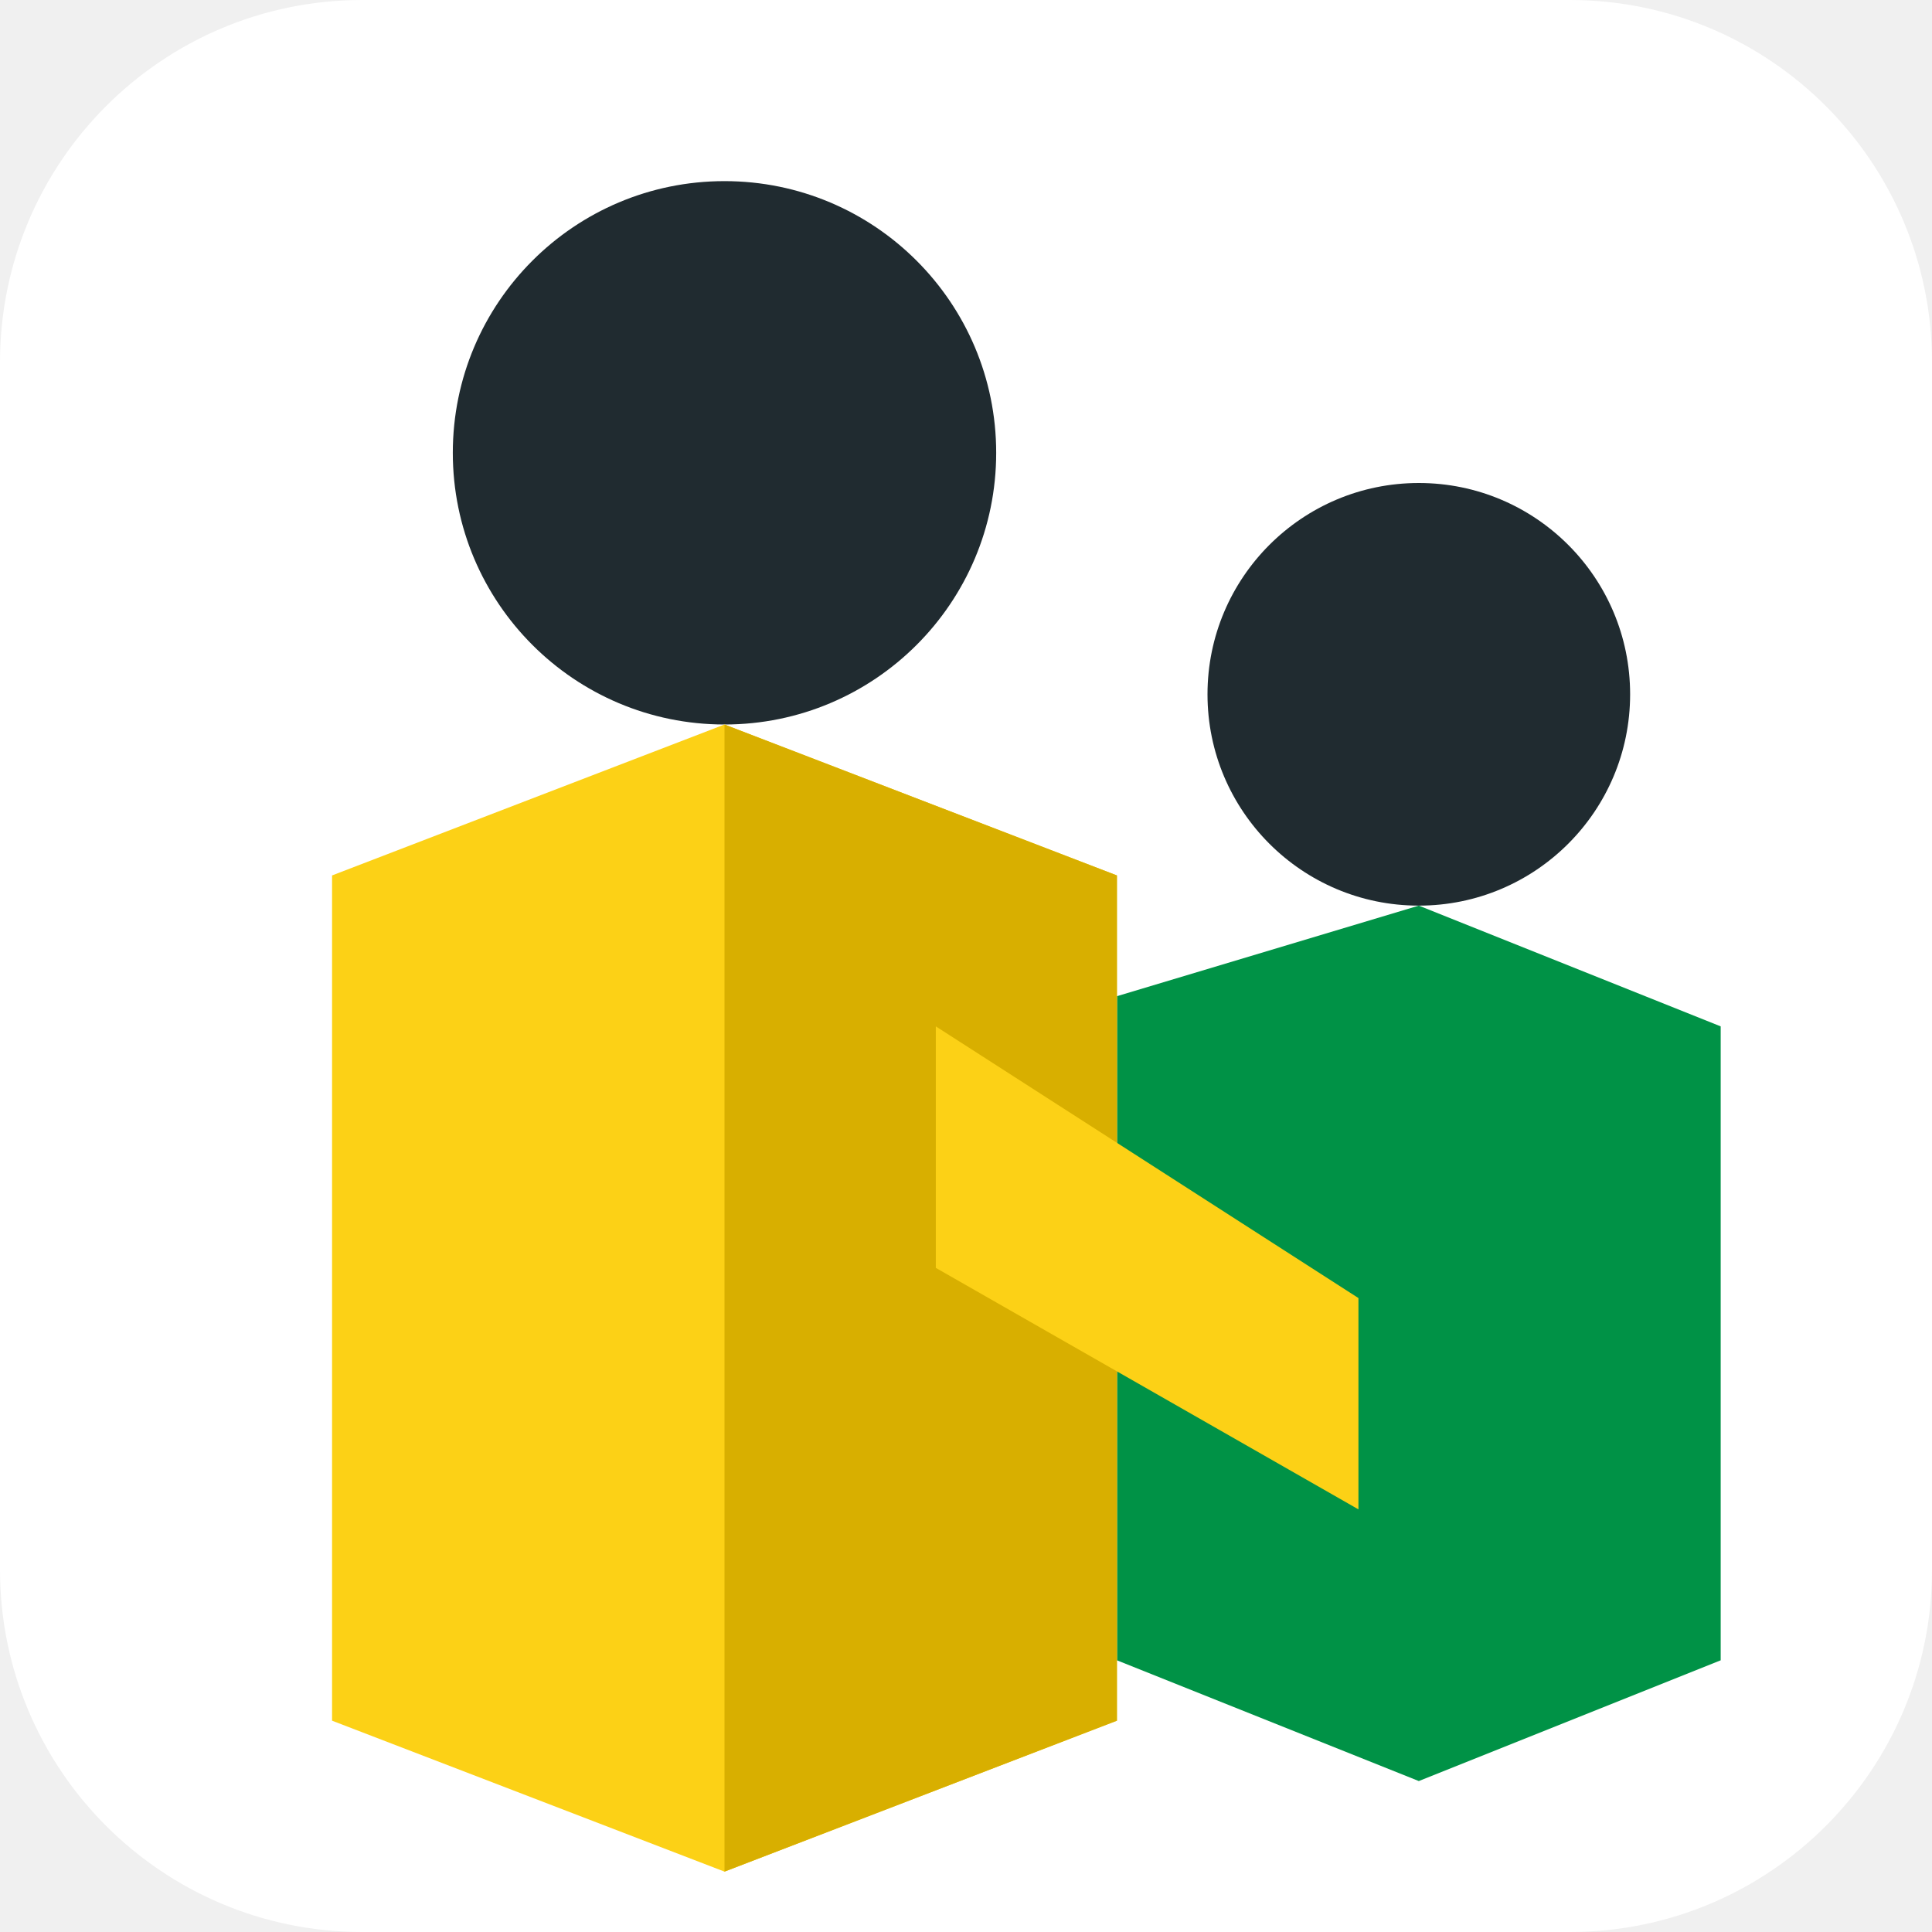
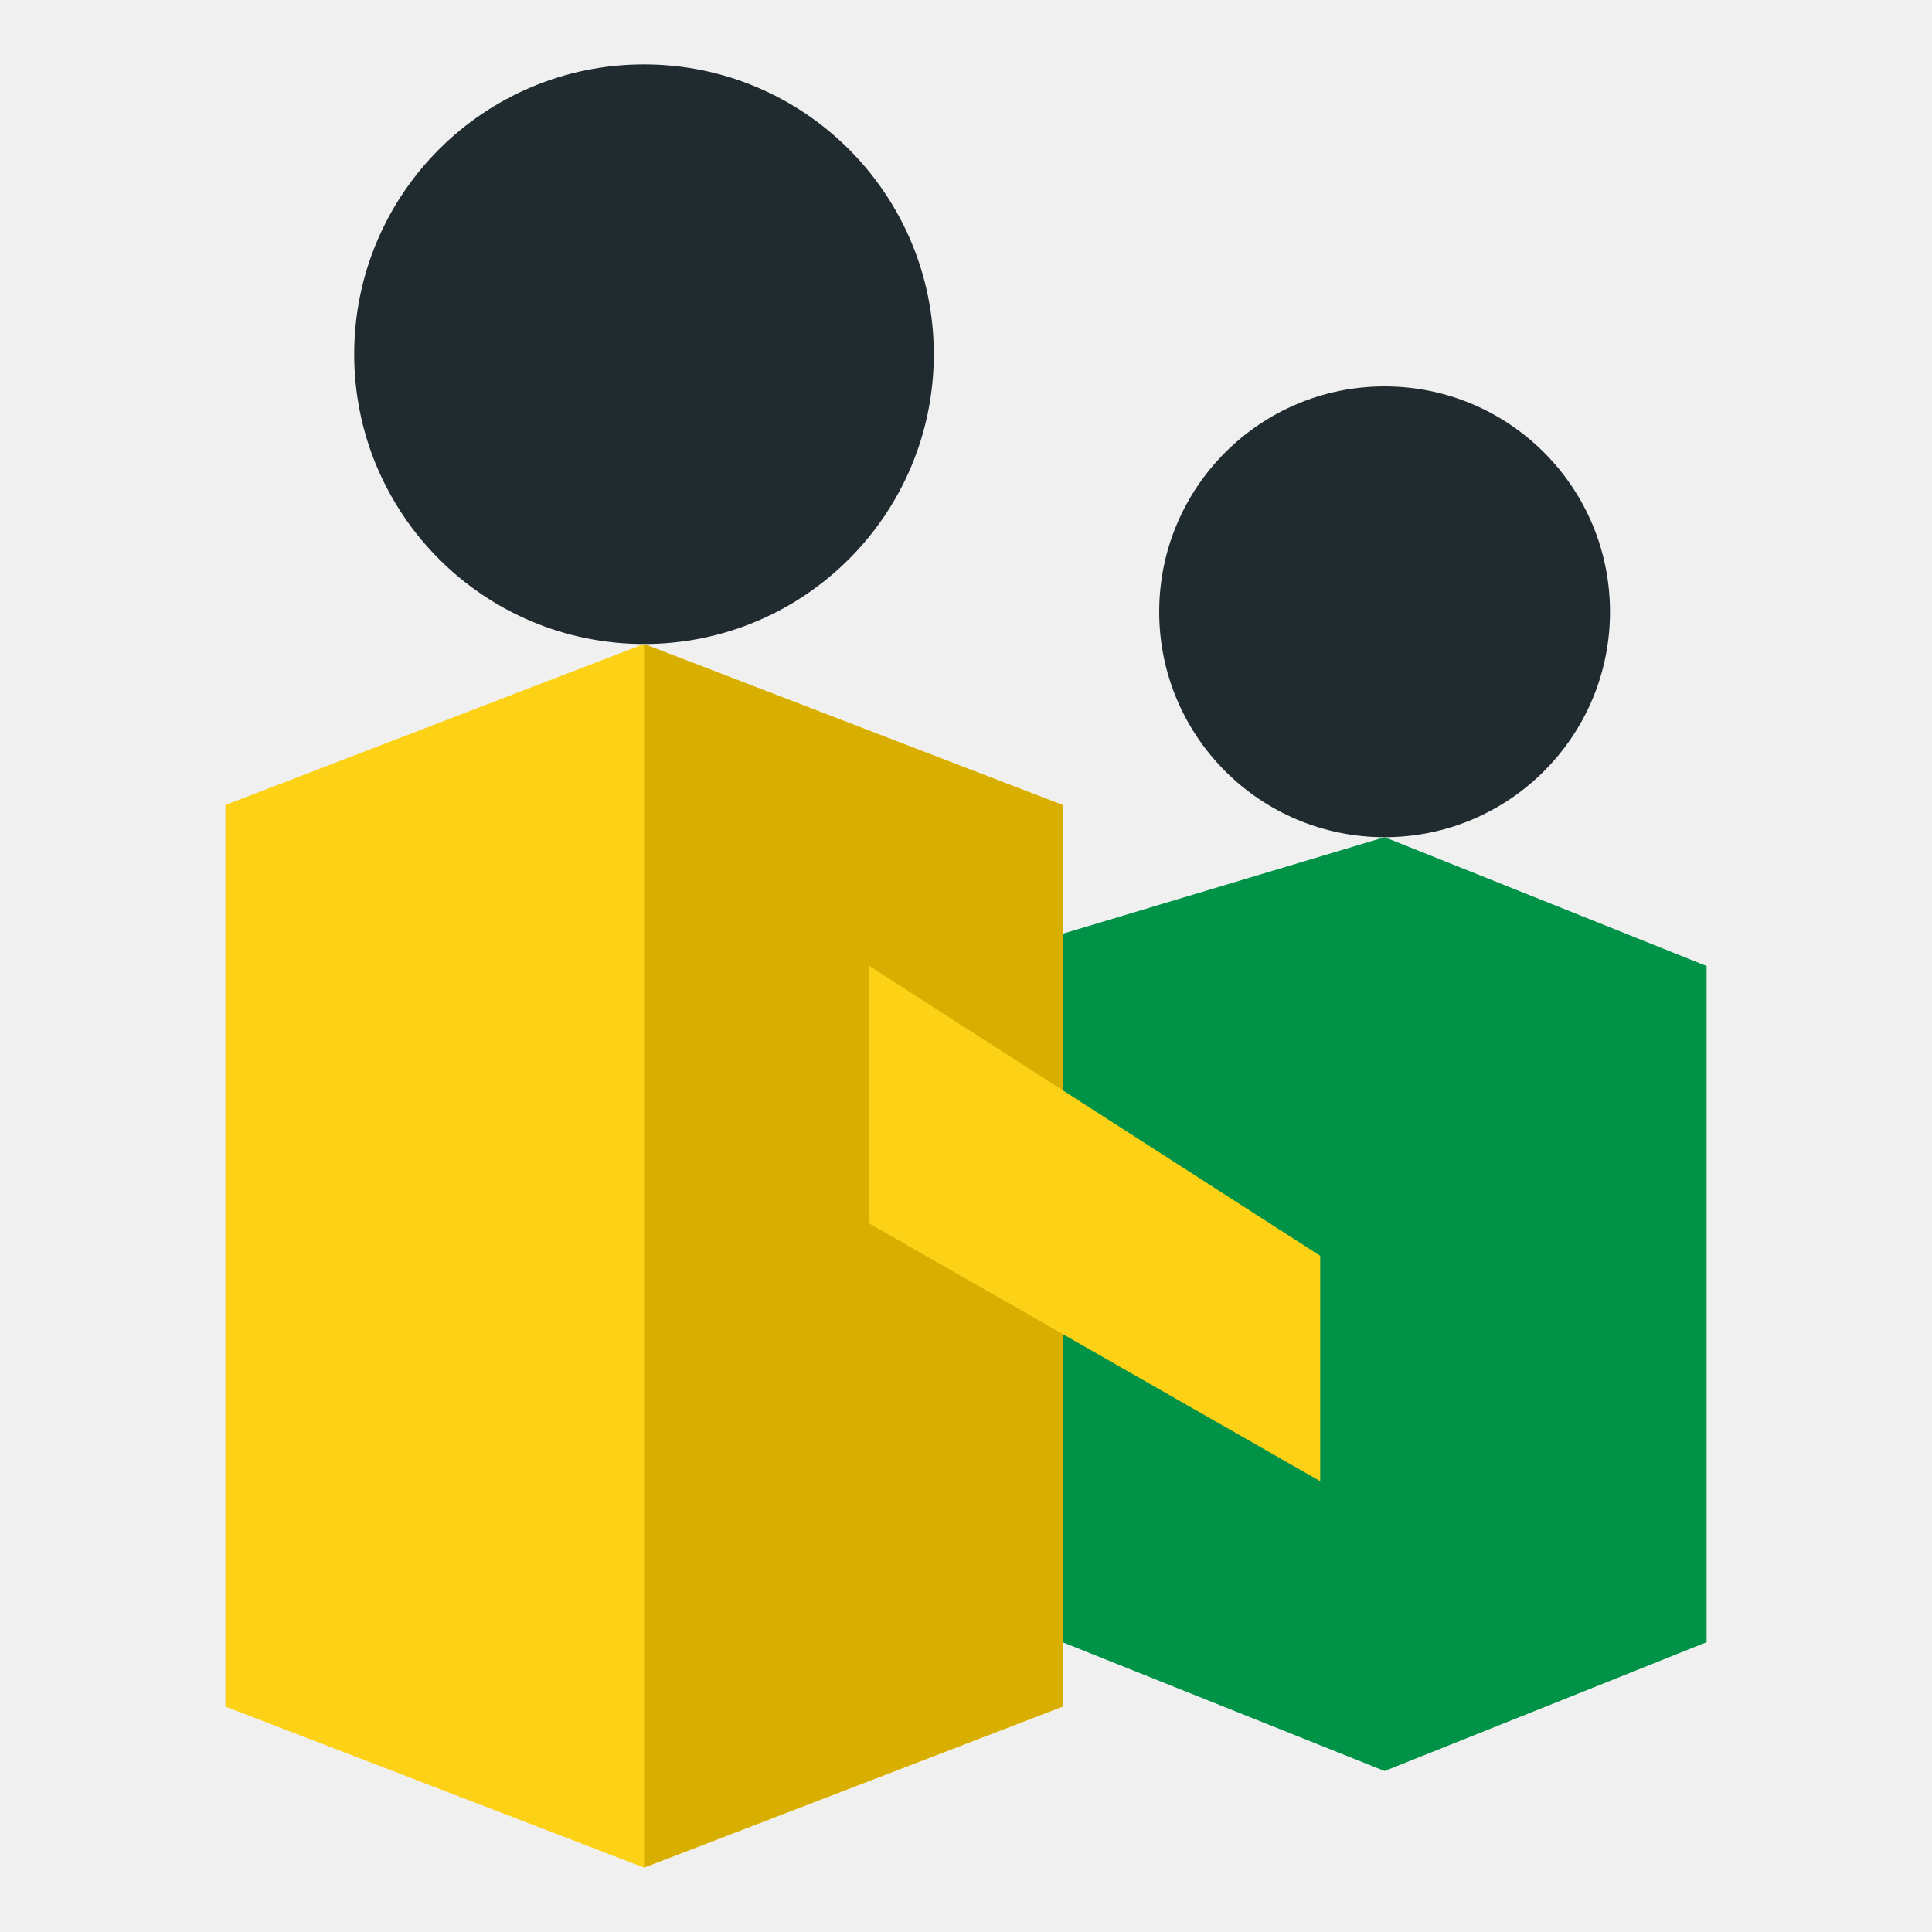
- <svg xmlns="http://www.w3.org/2000/svg" viewBox="0 0 64 64">
-   <rect width="64" height="64" rx="12" fill="#fff" />
+ <svg xmlns="http://www.w3.org/2000/svg" viewBox="4 4 60 60">
  <circle cx="24" cy="15" r="9" fill="#202b30" />
  <circle cx="47" cy="23" r="7" fill="#202b30" />
  <path d="M37 33 L47 30 L57 34 L57 55 L47 59 L37 55Z" fill="#009246" />
  <path d="M11 29 L24 24 L37 29 L37 57 L24 62 L11 57Z" fill="#fcd116" />
  <path d="M24 24 L37 29 L37 57 L24 62Z" fill="#d8af00" />
  <path d="M31 34 L45 43 L45 50 L31 42Z" fill="#fcd116" />
</svg>
